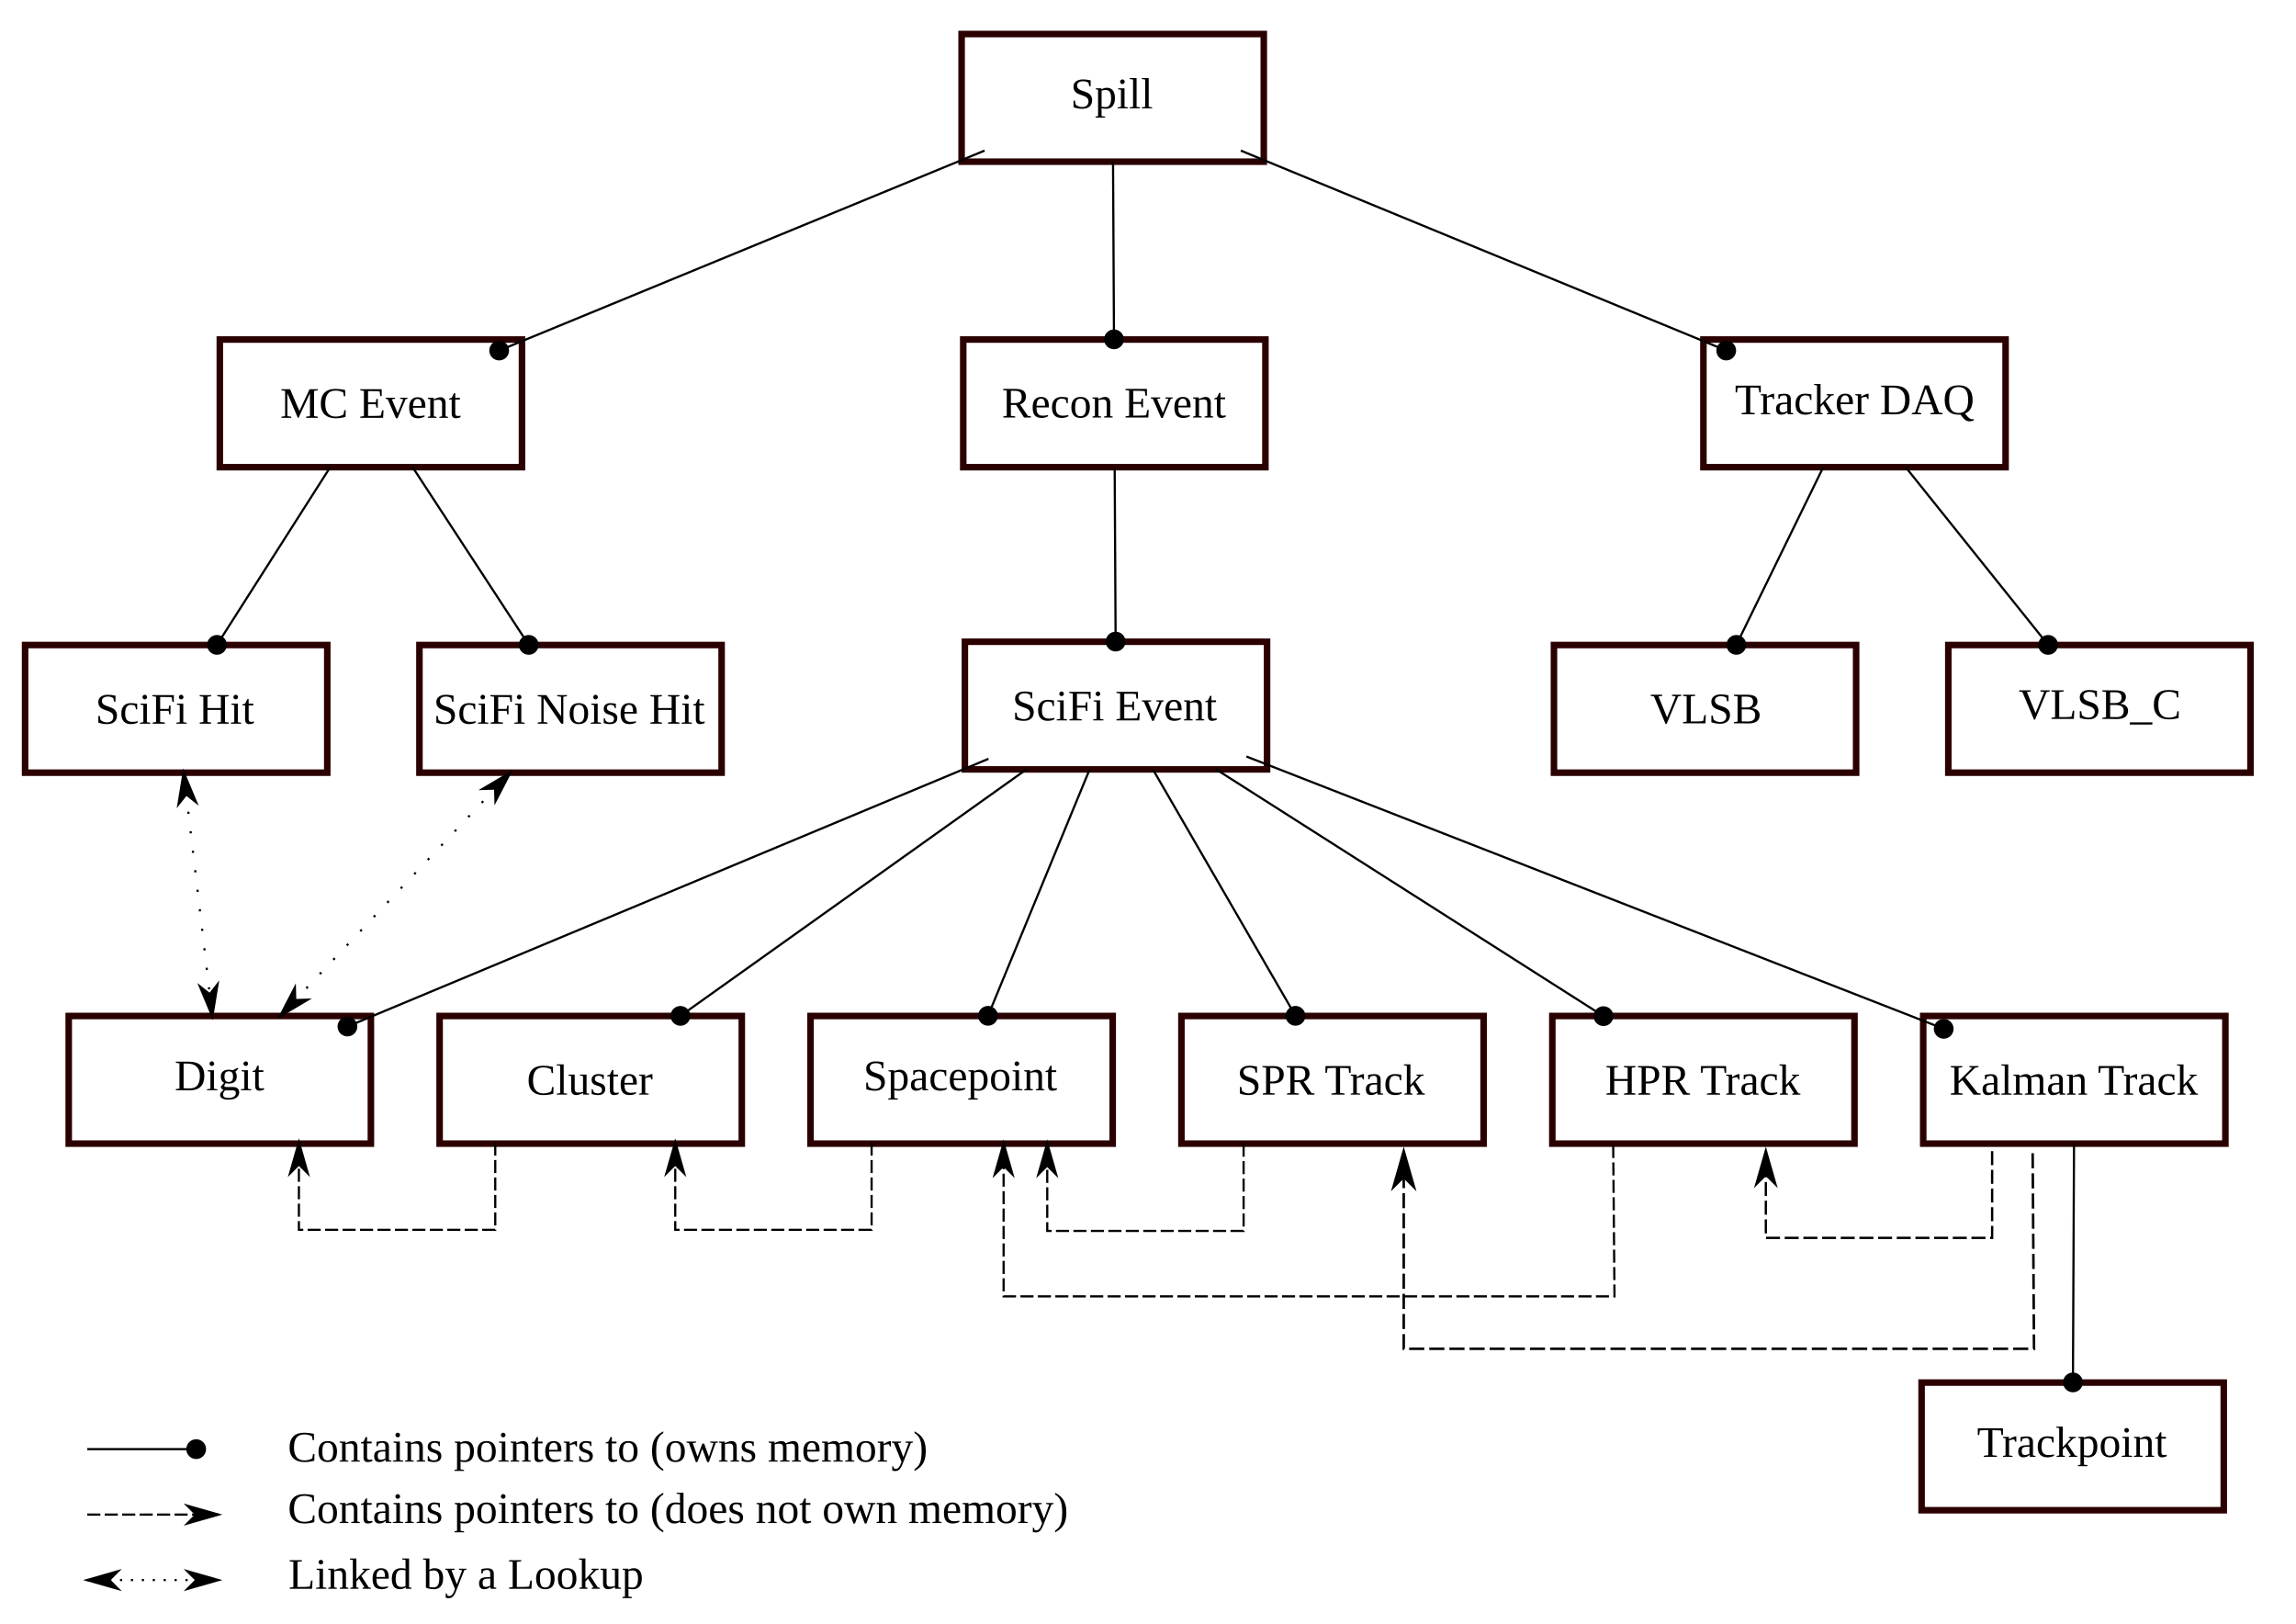
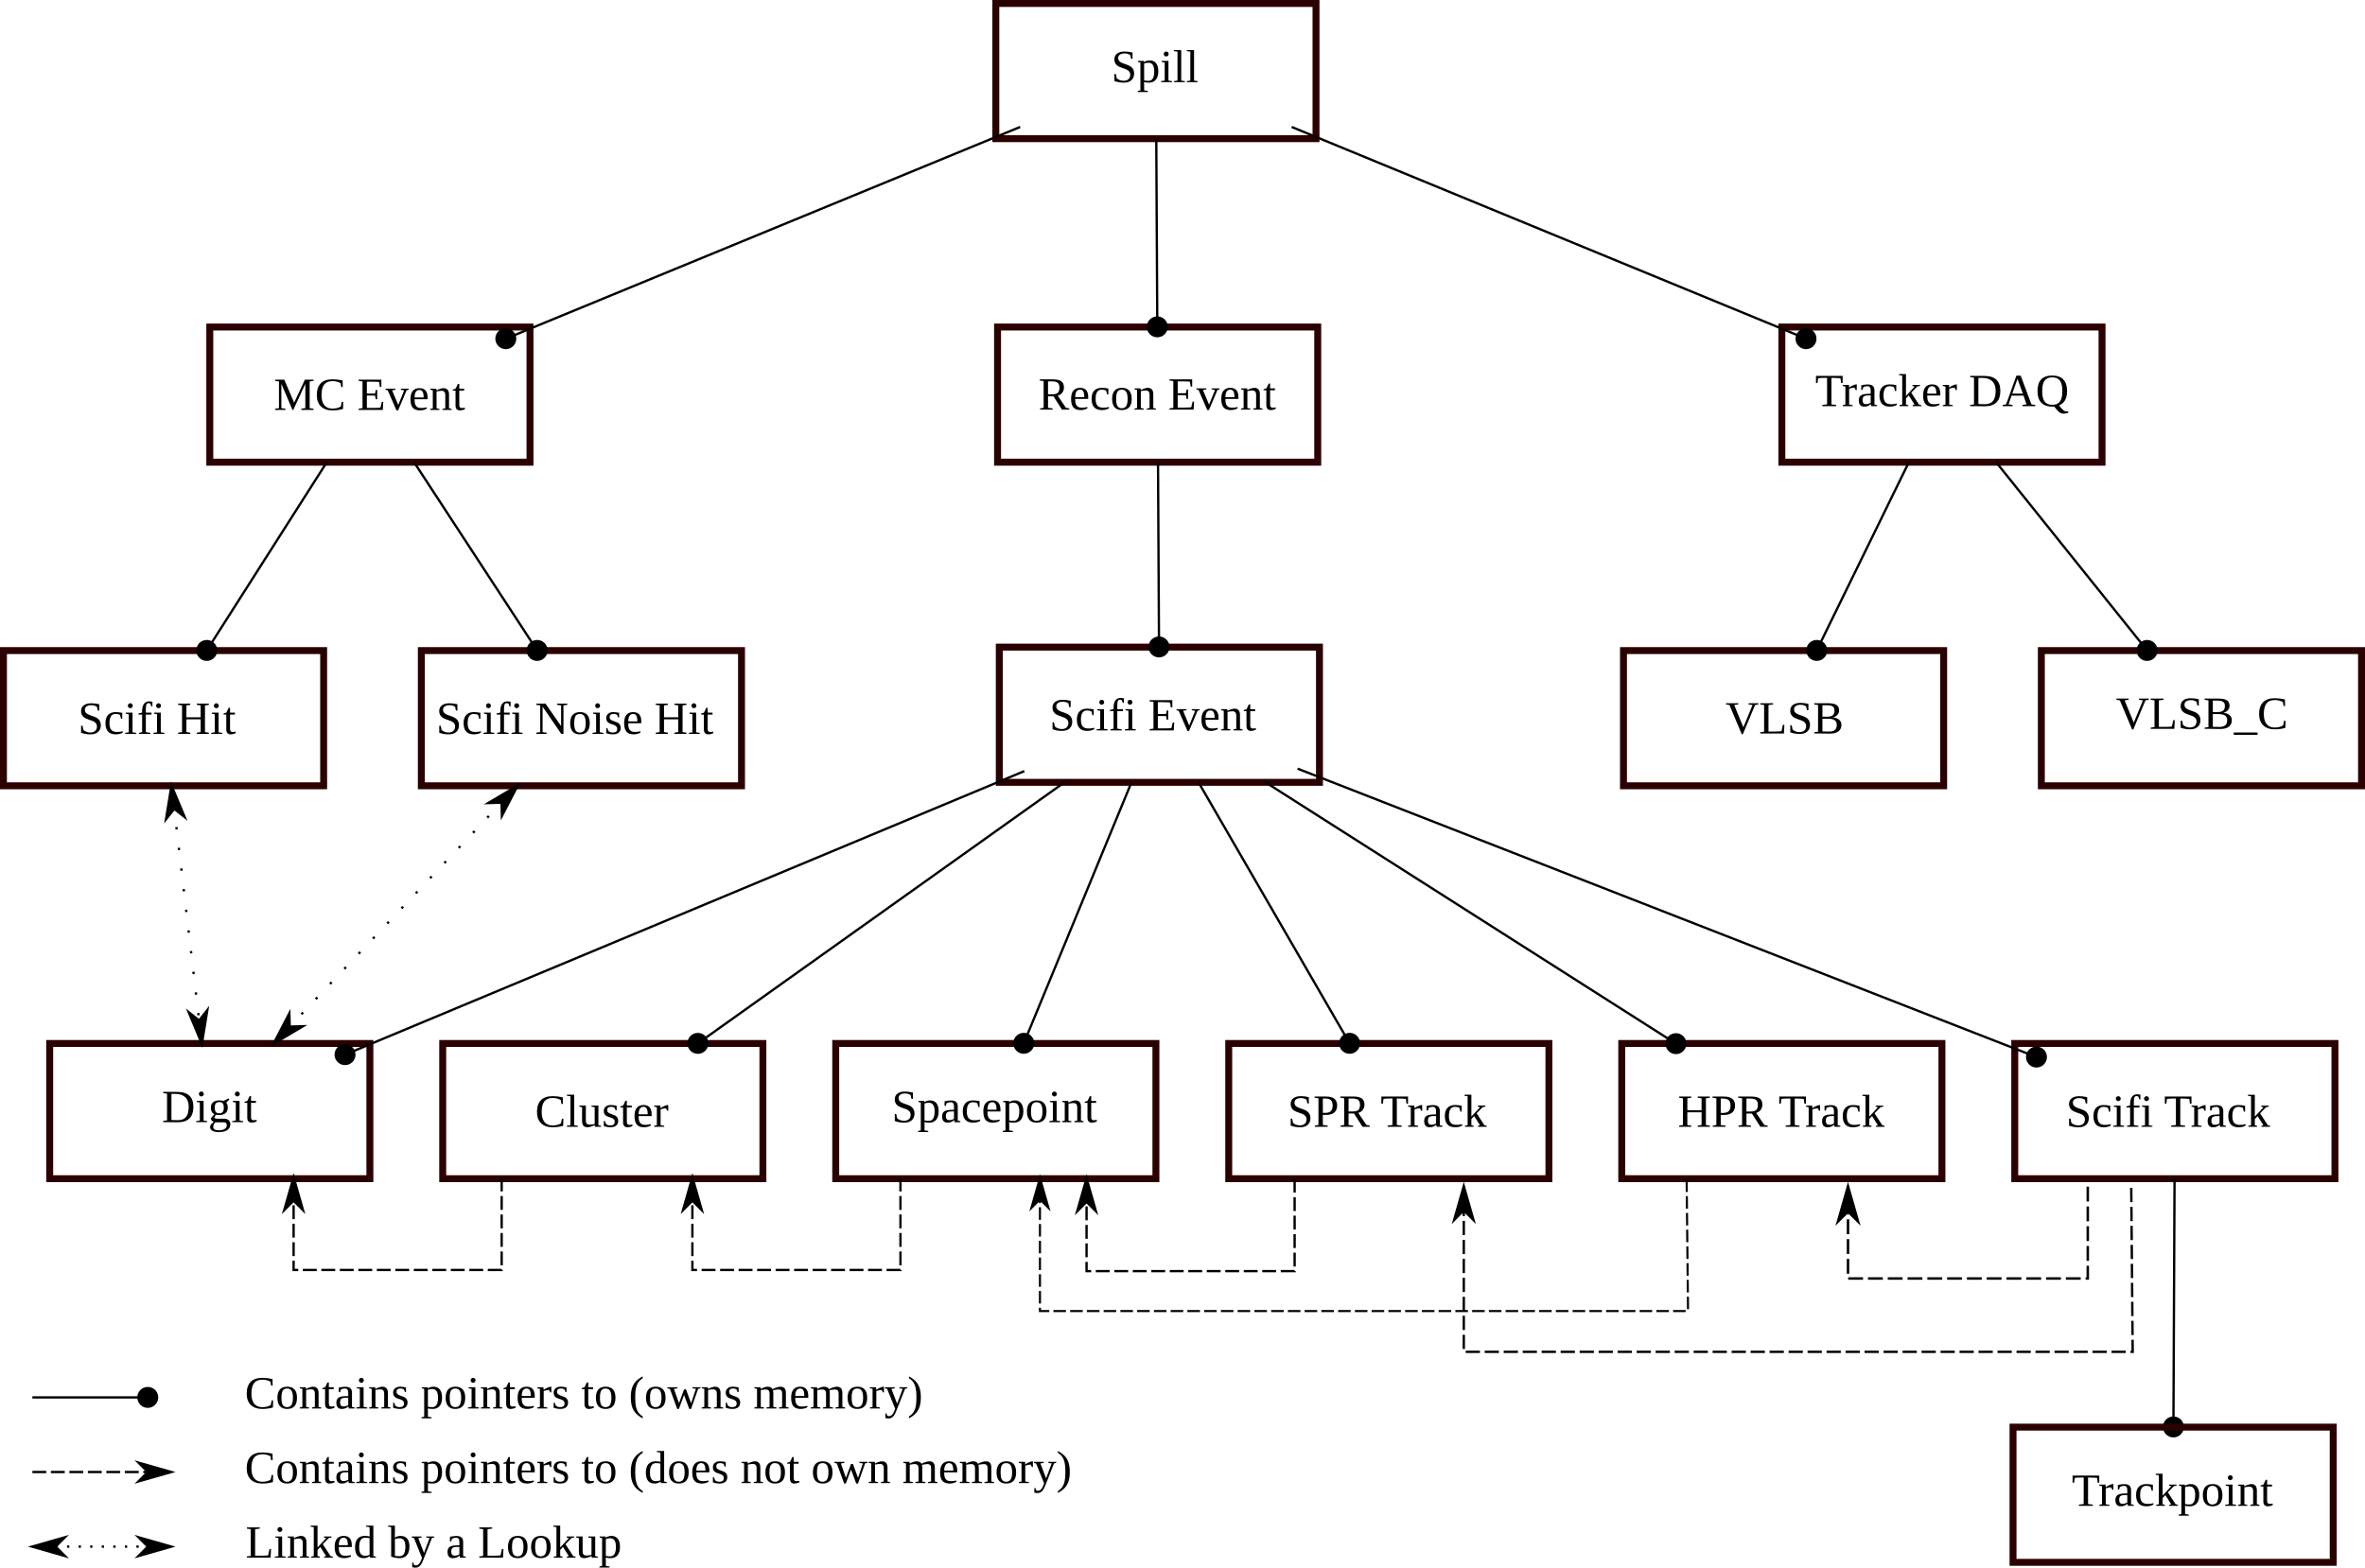
- <svg xmlns="http://www.w3.org/2000/svg" width="1052.362" height="744.094" id="svg3592" version="1.1">
+ <svg xmlns="http://www.w3.org/2000/svg" width="1023" height="678.305" id="svg3592" version="1.1">
  <defs id="defs3">
-     <marker orient="auto" refY="0.0" refX="0.0" id="Arrow1Lstart" style="overflow:visible">
-       <path id="path4523" d="M 0.0,0.0 L 5.0,-5.0 L -12.5,0.0 L 5.0,5.0 L 0.0,0.0 z " style="fill-rule:evenodd;stroke:#000000;stroke-width:1.0pt" transform="scale(0.8) translate(12.5,0)" />
-     </marker>
-     <marker orient="auto" refY="0.0" refX="0.0" id="Arrow1Lend" style="overflow:visible;">
-       <path id="path4526" d="M 0.0,0.0 L 5.0,-5.0 L -12.5,0.0 L 5.0,5.0 L 0.0,0.0 z " style="fill-rule:evenodd;stroke:#000000;stroke-width:1.0pt;" transform="scale(0.8) rotate(180) translate(12.5,0)" />
-     </marker>
-     <marker orient="auto" refY="0.0" refX="0.0" id="DiamondL" style="overflow:visible">
-       <path id="path4602" d="M 0,-7.071 L -7.071,0 L 0,7.071 L 7.071,0 L 0,-7.071 z " style="fill-rule:evenodd;stroke:#000000;stroke-width:1.0pt" transform="scale(0.8)" />
-     </marker>
-     <marker orient="auto" refY="0.0" refX="0.0" id="DotL" style="overflow:visible">
-       <path id="path4584" d="M -2.5,-1.0 C -2.5,1.76 -4.74,4.0 -7.5,4.0 C -10.26,4.0 -12.5,1.76 -12.5,-1.0 C -12.5,-3.76 -10.26,-6.0 -7.5,-6.0 C -4.74,-6.0 -2.5,-3.76 -2.5,-1.0 z " style="fill-rule:evenodd;stroke:#000000;stroke-width:1.0pt" transform="scale(0.8) translate(7.4, 1)" />
+     <marker orient="auto" refY="0" refX="0" id="Arrow1Lstart" style="overflow:visible">
+       <path id="path4523" d="M 0,0 5,-5 -12.5,0 5,5 0,0 Z" style="fill-rule:evenodd;stroke:#000000;stroke-width:1pt" transform="matrix(0.8,0,0,0.8,10,0)" />
+     </marker>
+     <marker orient="auto" refY="0" refX="0" id="Arrow1Lend" style="overflow:visible">
+       <path id="path4526" d="M 0,0 5,-5 -12.5,0 5,5 0,0 Z" style="fill-rule:evenodd;stroke:#000000;stroke-width:1pt" transform="matrix(-0.8,0,0,-0.8,-10,0)" />
+     </marker>
+     <marker orient="auto" refY="0" refX="0" id="DiamondL" style="overflow:visible">
+       <path id="path4602" d="M 0,-7.071 -7.071,0 0,7.071 7.071,0 0,-7.071 Z" style="fill-rule:evenodd;stroke:#000000;stroke-width:1pt" transform="scale(0.8,0.8)" />
+     </marker>
+     <marker orient="auto" refY="0" refX="0" id="DotL" style="overflow:visible">
+       <path id="path4584" d="m -2.5,-1 c 0,2.76 -2.24,5 -5,5 -2.76,0 -5,-2.24 -5,-5 0,-2.76 2.24,-5 5,-5 2.76,0 5,2.24 5,5 z" style="fill-rule:evenodd;stroke:#000000;stroke-width:1pt" transform="matrix(0.8,0,0,0.8,5.92,0.8)" />
    </marker>
    <marker orient="auto" refY="0" refX="0" id="DotL-6" style="overflow:visible">
      <path id="path4584-5" d="m -2.5,-1 c 0,2.76 -2.24,5 -5,5 -2.76,0 -5,-2.24 -5,-5 0,-2.76 2.24,-5 5,-5 2.76,0 5,2.24 5,5 z" style="fill-rule:evenodd;stroke:#000000;stroke-width:1pt" transform="matrix(0.8,0,0,0.8,5.92,0.8)" />
    </marker>
    <marker orient="auto" refY="0" refX="0" id="Arrow1Lend-2" style="overflow:visible">
-       <path id="path4264" d="M 0,0 5,-5 -12.5,0 5,5 0,0 z" style="fill-rule:evenodd;stroke:#000000;stroke-width:1pt" transform="matrix(-0.8,0,0,-0.8,-10,0)" />
+       <path id="path4264" d="M 0,0 5,-5 -12.5,0 5,5 0,0 Z" style="fill-rule:evenodd;stroke:#000000;stroke-width:1pt" transform="matrix(-0.8,0,0,-0.8,-10,0)" />
    </marker>
    <marker orient="auto" refY="0" refX="0" id="Arrow1Lend-2-3" style="overflow:visible">
-       <path id="path4264-4" d="M 0,0 5,-5 -12.5,0 5,5 0,0 z" style="fill-rule:evenodd;stroke:#000000;stroke-width:1pt" transform="matrix(-0.8,0,0,-0.8,-10,0)" />
+       <path id="path4264-4" d="M 0,0 5,-5 -12.5,0 5,5 0,0 Z" style="fill-rule:evenodd;stroke:#000000;stroke-width:1pt" transform="matrix(-0.8,0,0,-0.8,-10,0)" />
    </marker>
    <marker orient="auto" refY="0" refX="0" id="Arrow1Lend-2-4" style="overflow:visible">
-       <path id="path4264-2" d="M 0,0 5,-5 -12.5,0 5,5 0,0 z" style="fill-rule:evenodd;stroke:#000000;stroke-width:1pt" transform="matrix(-0.8,0,0,-0.8,-10,0)" />
+       <path id="path4264-2" d="M 0,0 5,-5 -12.5,0 5,5 0,0 Z" style="fill-rule:evenodd;stroke:#000000;stroke-width:1pt" transform="matrix(-0.8,0,0,-0.8,-10,0)" />
    </marker>
    <marker orient="auto" refY="0" refX="0" id="Arrow1Lstart-5" style="overflow:visible">
-       <path id="path4523-4" d="M 0,0 5,-5 -12.5,0 5,5 0,0 z" style="fill-rule:evenodd;stroke:#000000;stroke-width:1pt" transform="matrix(0.8,0,0,0.8,10,0)" />
+       <path id="path4523-4" d="M 0,0 5,-5 -12.5,0 5,5 0,0 Z" style="fill-rule:evenodd;stroke:#000000;stroke-width:1pt" transform="matrix(0.8,0,0,0.8,10,0)" />
    </marker>
    <marker orient="auto" refY="0" refX="0" id="Arrow1Lend-2-4-6" style="overflow:visible">
-       <path id="path4264-2-4" d="M 0,0 5,-5 -12.5,0 5,5 0,0 z" style="fill-rule:evenodd;stroke:#000000;stroke-width:1pt" transform="matrix(-0.8,0,0,-0.8,-10,0)" />
+       <path id="path4264-2-4" d="M 0,0 5,-5 -12.5,0 5,5 0,0 Z" style="fill-rule:evenodd;stroke:#000000;stroke-width:1pt" transform="matrix(-0.8,0,0,-0.8,-10,0)" />
    </marker>
    <marker orient="auto" refY="0" refX="0" id="DotL-6-6" style="overflow:visible">
      <path id="path4584-5-3" d="m -2.5,-1 c 0,2.76 -2.24,5 -5,5 -2.76,0 -5,-2.24 -5,-5 0,-2.76 2.24,-5 5,-5 2.76,0 5,2.24 5,5 z" style="fill-rule:evenodd;stroke:#000000;stroke-width:1pt" transform="matrix(0.8,0,0,0.8,5.92,0.8)" />
    </marker>
    <marker orient="auto" refY="0" refX="0" id="Arrow1Lstart-8" style="overflow:visible">
-       <path id="path4523-3" d="M 0,0 5,-5 -12.5,0 5,5 0,0 z" style="fill-rule:evenodd;stroke:#000000;stroke-width:1pt" transform="matrix(0.8,0,0,0.8,10,0)" />
+       <path id="path4523-3" d="M 0,0 5,-5 -12.5,0 5,5 0,0 Z" style="fill-rule:evenodd;stroke:#000000;stroke-width:1pt" transform="matrix(0.8,0,0,0.8,10,0)" />
    </marker>
    <marker orient="auto" refY="0" refX="0" id="Arrow1Lend-2-4-8" style="overflow:visible">
-       <path id="path4264-2-42" d="M 0,0 5,-5 -12.5,0 5,5 0,0 z" style="fill-rule:evenodd;stroke:#000000;stroke-width:1pt" transform="matrix(-0.8,0,0,-0.8,-10,0)" />
+       <path id="path4264-2-42" d="M 0,0 5,-5 -12.5,0 5,5 0,0 Z" style="fill-rule:evenodd;stroke:#000000;stroke-width:1pt" transform="matrix(-0.8,0,0,-0.8,-10,0)" />
    </marker>
    <marker orient="auto" refY="0" refX="0" id="Arrow1Lend-8" style="overflow:visible">
      <path id="path4526-9" d="M 0,0 5,-5 -12.5,0 5,5 0,0 Z" style="fill-rule:evenodd;stroke:#000000;stroke-width:1pt" transform="matrix(-0.8,0,0,-0.8,-10,0)" />
    </marker>
    <marker orient="auto" refY="0" refX="0" id="Arrow1Lend-2-39" style="overflow:visible">
      <path id="path4264-7" d="M 0,0 5,-5 -12.5,0 5,5 0,0 Z" style="fill-rule:evenodd;stroke:#000000;stroke-width:1pt" transform="matrix(-0.8,0,0,-0.8,-10,0)" />
    </marker>
  </defs>
-   <g id="layer1" transform="translate(0,-308.2677)">
+   <g id="layer1" transform="translate(-10,-322.3622)">
    <g id="g3681" transform="translate(-50.75,-10)">
      <g style="stroke:#2b0000" transform="translate(401.5,-98.49996)" id="g4280">
        <g style="stroke:#2b0000" id="g3941-7" transform="translate(38.42773,-33.37895)">
-           <rect rx="26" ry="0" y="465.741" x="51.572" height="58.5" width="138.5" id="rect3012-3-7-7" style="fill:none;stroke:#2b0000;stroke-width:3;stroke-miterlimit:4;stroke-opacity:1;stroke-dasharray:none;stroke-dashoffset:0" />
+           <rect rx="26" ry="0" y="465.741" x="51.572" height="58.5" width="138.5" id="rect3012-3-7-7" style="fill:none;stroke:#2b0000;stroke-width:3;stroke-miterlimit:4;stroke-dasharray:none;stroke-dashoffset:0;stroke-opacity:1" />
        </g>
      </g>
    </g>
    <g transform="translate(-390.75,130)" id="g3681-2">
      <g style="stroke:#2b0000" transform="translate(401.5,-98.49996)" id="g4280-5">
        <g style="stroke:#2b0000" id="g3941-7-7" transform="translate(38.42773,-33.37895)">
-           <rect rx="26" ry="0" y="465.741" x="51.572" height="58.5" width="138.5" id="rect3012-3-7-7-6" style="fill:none;stroke:#2b0000;stroke-width:3;stroke-miterlimit:4;stroke-opacity:1;stroke-dasharray:none;stroke-dashoffset:0" />
+           <rect rx="26" ry="0" y="465.741" x="51.572" height="58.5" width="138.5" id="rect3012-3-7-7-6" style="fill:none;stroke:#2b0000;stroke-width:3;stroke-miterlimit:4;stroke-dasharray:none;stroke-dashoffset:0;stroke-opacity:1" />
        </g>
      </g>
    </g>
    <path style="fill:none;stroke:#000000;stroke-width:1px;stroke-linecap:butt;stroke-linejoin:miter;stroke-opacity:1" d="m 340,457.362 0,0" id="path3731" />
    <g transform="translate(-50,130)" id="g3681-2-5">
      <g style="stroke:#2b0000" transform="translate(401.5,-98.49996)" id="g4280-5-9">
        <g style="stroke:#2b0000" id="g3941-7-7-4" transform="translate(38.42773,-33.37895)">
-           <rect rx="26" ry="0" y="465.741" x="51.572" height="58.5" width="138.5" id="rect3012-3-7-7-6-5" style="fill:none;stroke:#2b0000;stroke-width:3;stroke-miterlimit:4;stroke-opacity:1;stroke-dasharray:none;stroke-dashoffset:0" />
+           <rect rx="26" ry="0" y="465.741" x="51.572" height="58.5" width="138.5" id="rect3012-3-7-7-6-5" style="fill:none;stroke:#2b0000;stroke-width:3;stroke-miterlimit:4;stroke-dasharray:none;stroke-dashoffset:0;stroke-opacity:1" />
        </g>
      </g>
    </g>
    <g transform="translate(289.25,130)" id="g3681-2-5-7">
      <g style="stroke:#2b0000" transform="translate(401.5,-98.49996)" id="g4280-5-9-8">
        <g style="stroke:#2b0000" id="g3941-7-7-4-0" transform="translate(38.42773,-33.37895)">
-           <rect rx="26" ry="0" y="465.741" x="51.572" height="58.5" width="138.5" id="rect3012-3-7-7-6-5-4" style="fill:none;stroke:#2b0000;stroke-width:3;stroke-miterlimit:4;stroke-opacity:1;stroke-dasharray:none;stroke-dashoffset:0" />
+           <rect rx="26" ry="0" y="465.741" x="51.572" height="58.5" width="138.5" id="rect3012-3-7-7-6-5-4" style="fill:none;stroke:#2b0000;stroke-width:3;stroke-miterlimit:4;stroke-dasharray:none;stroke-dashoffset:0;stroke-opacity:1" />
        </g>
      </g>
    </g>
    <g transform="translate(-480,270)" id="g3681-2-9">
      <g style="stroke:#2b0000" transform="translate(401.5,-98.49996)" id="g4280-5-6">
        <g style="stroke:#2b0000" id="g3941-7-7-1" transform="translate(38.42773,-33.37895)">
-           <rect rx="26" ry="0" y="465.741" x="51.572" height="58.5" width="138.5" id="rect3012-3-7-7-6-4" style="fill:none;stroke:#2b0000;stroke-width:3;stroke-miterlimit:4;stroke-opacity:1;stroke-dasharray:none;stroke-dashoffset:0" />
+           <rect rx="26" ry="0" y="465.741" x="51.572" height="58.5" width="138.5" id="rect3012-3-7-7-6-4" style="fill:none;stroke:#2b0000;stroke-width:3;stroke-miterlimit:4;stroke-dasharray:none;stroke-dashoffset:0;stroke-opacity:1" />
        </g>
      </g>
    </g>
    <g transform="translate(-299.25,270)" id="g3681-2-9-3">
      <g style="stroke:#2b0000" transform="translate(401.5,-98.49996)" id="g4280-5-6-5">
        <g style="stroke:#2b0000" id="g3941-7-7-1-1" transform="translate(38.42773,-33.37895)">
-           <rect rx="26" ry="0" y="465.741" x="51.572" height="58.5" width="138.5" id="rect3012-3-7-7-6-4-7" style="fill:none;stroke:#2b0000;stroke-width:3;stroke-miterlimit:4;stroke-opacity:1;stroke-dasharray:none;stroke-dashoffset:0" />
+           <rect rx="26" ry="0" y="465.741" x="51.572" height="58.5" width="138.5" id="rect3012-3-7-7-6-4-7" style="fill:none;stroke:#2b0000;stroke-width:3;stroke-miterlimit:4;stroke-dasharray:none;stroke-dashoffset:0;stroke-opacity:1" />
        </g>
      </g>
    </g>
    <g transform="translate(220.75,270)" id="g3681-2-9-0">
      <g style="stroke:#2b0000" transform="translate(401.5,-98.49996)" id="g4280-5-6-8">
        <g style="stroke:#2b0000" id="g3941-7-7-1-6" transform="translate(38.42773,-33.37895)">
-           <rect rx="26" ry="0" y="465.741" x="51.572" height="58.5" width="138.5" id="rect3012-3-7-7-6-4-0" style="fill:none;stroke:#2b0000;stroke-width:3;stroke-miterlimit:4;stroke-opacity:1;stroke-dasharray:none;stroke-dashoffset:0" />
+           <rect rx="26" ry="0" y="465.741" x="51.572" height="58.5" width="138.5" id="rect3012-3-7-7-6-4-0" style="fill:none;stroke:#2b0000;stroke-width:3;stroke-miterlimit:4;stroke-dasharray:none;stroke-dashoffset:0;stroke-opacity:1" />
        </g>
      </g>
    </g>
    <g transform="translate(401.5,270)" id="g3681-2-9-3-0">
      <g style="stroke:#2b0000" transform="translate(401.5,-98.49996)" id="g4280-5-6-5-3">
        <g style="stroke:#2b0000" id="g3941-7-7-1-1-4" transform="translate(38.42773,-33.37895)">
-           <rect rx="26" ry="0" y="465.741" x="51.572" height="58.5" width="138.5" id="rect3012-3-7-7-6-4-7-7" style="fill:none;stroke:#2b0000;stroke-width:3;stroke-miterlimit:4;stroke-opacity:1;stroke-dasharray:none;stroke-dashoffset:0" />
+           <rect rx="26" ry="0" y="465.741" x="51.572" height="58.5" width="138.5" id="rect3012-3-7-7-6-4-7-7" style="fill:none;stroke:#2b0000;stroke-width:3;stroke-miterlimit:4;stroke-dasharray:none;stroke-dashoffset:0;stroke-opacity:1" />
        </g>
      </g>
    </g>
    <g transform="translate(-49.25,268.5)" id="g3681-2-5-4">
      <g style="stroke:#2b0000" transform="translate(401.5,-98.49996)" id="g4280-5-9-82">
        <g style="stroke:#2b0000" id="g3941-7-7-4-3" transform="translate(38.42773,-33.37895)">
-           <rect rx="26" ry="0" y="465.741" x="51.572" height="58.5" width="138.5" id="rect3012-3-7-7-6-5-5" style="fill:none;stroke:#2b0000;stroke-width:3;stroke-miterlimit:4;stroke-opacity:1;stroke-dasharray:none;stroke-dashoffset:0" />
+           <rect rx="26" ry="0" y="465.741" x="51.572" height="58.5" width="138.5" id="rect3012-3-7-7-6-5-5" style="fill:none;stroke:#2b0000;stroke-width:3;stroke-miterlimit:4;stroke-dasharray:none;stroke-dashoffset:0;stroke-opacity:1" />
        </g>
      </g>
    </g>
    <g transform="translate(-460,440)" id="g3681-2-9-4">
      <g style="stroke:#2b0000" transform="translate(401.5,-98.49996)" id="g4280-5-6-52">
        <g style="stroke:#2b0000" id="g3941-7-7-1-4" transform="translate(38.42773,-33.37895)">
-           <rect rx="26" ry="0" y="465.741" x="51.572" height="58.5" width="138.5" id="rect3012-3-7-7-6-4-6" style="fill:none;stroke:#2b0000;stroke-width:3;stroke-miterlimit:4;stroke-opacity:1;stroke-dasharray:none;stroke-dashoffset:0" />
+           <rect rx="26" ry="0" y="465.741" x="51.572" height="58.5" width="138.5" id="rect3012-3-7-7-6-4-6" style="fill:none;stroke:#2b0000;stroke-width:3;stroke-miterlimit:4;stroke-dasharray:none;stroke-dashoffset:0;stroke-opacity:1" />
        </g>
      </g>
    </g>
    <g transform="translate(-290,440)" id="g3681-2-9-3-6">
      <g style="stroke:#2b0000" transform="translate(401.5,-98.49996)" id="g4280-5-6-5-9">
        <g style="stroke:#2b0000" id="g3941-7-7-1-1-0" transform="translate(38.42773,-33.37895)">
-           <rect rx="26" ry="0" y="465.741" x="51.572" height="58.5" width="138.5" id="rect3012-3-7-7-6-4-7-0" style="fill:none;stroke:#2b0000;stroke-width:3;stroke-miterlimit:4;stroke-opacity:1;stroke-dasharray:none;stroke-dashoffset:0" />
+           <rect rx="26" ry="0" y="465.741" x="51.572" height="58.5" width="138.5" id="rect3012-3-7-7-6-4-7-0" style="fill:none;stroke:#2b0000;stroke-width:3;stroke-miterlimit:4;stroke-dasharray:none;stroke-dashoffset:0;stroke-opacity:1" />
        </g>
      </g>
    </g>
    <g transform="translate(-120,440)" id="g3681-2-9-4-8">
      <g style="stroke:#2b0000" transform="translate(401.5,-98.49996)" id="g4280-5-6-52-1">
        <g style="stroke:#2b0000" id="g3941-7-7-1-4-6" transform="translate(38.42773,-33.37895)">
-           <rect rx="26" ry="0" y="465.741" x="51.572" height="58.5" width="138.5" id="rect3012-3-7-7-6-4-6-1" style="fill:none;stroke:#2b0000;stroke-width:3;stroke-miterlimit:4;stroke-opacity:1;stroke-dasharray:none;stroke-dashoffset:0" />
+           <rect rx="26" ry="0" y="465.741" x="51.572" height="58.5" width="138.5" id="rect3012-3-7-7-6-4-6-1" style="fill:none;stroke:#2b0000;stroke-width:3;stroke-miterlimit:4;stroke-dasharray:none;stroke-dashoffset:0;stroke-opacity:1" />
        </g>
      </g>
    </g>
    <g transform="translate(50,440)" id="g3681-2-9-3-6-7">
      <g style="stroke:#2b0000" transform="translate(401.5,-98.49996)" id="g4280-5-6-5-9-1">
        <g style="stroke:#2b0000" id="g3941-7-7-1-1-0-7" transform="translate(38.42773,-33.37895)">
-           <rect rx="26" ry="0" y="465.741" x="51.572" height="58.5" width="138.5" id="rect3012-3-7-7-6-4-7-0-9" style="fill:none;stroke:#2b0000;stroke-width:3;stroke-miterlimit:4;stroke-opacity:1;stroke-dasharray:none;stroke-dashoffset:0" />
+           <rect rx="26" ry="0" y="465.741" x="51.572" height="58.5" width="138.5" id="rect3012-3-7-7-6-4-7-0-9" style="fill:none;stroke:#2b0000;stroke-width:3;stroke-miterlimit:4;stroke-dasharray:none;stroke-dashoffset:0;stroke-opacity:1" />
        </g>
      </g>
    </g>
    <g transform="translate(220,440)" id="g3681-2-9-4-8-1">
      <g style="stroke:#2b0000" transform="translate(401.5,-98.49996)" id="g4280-5-6-52-1-9">
        <g style="stroke:#2b0000" id="g3941-7-7-1-4-6-7" transform="translate(38.42773,-33.37895)">
-           <rect rx="26" ry="0" y="465.741" x="51.572" height="58.5" width="138.5" id="rect3012-3-7-7-6-4-6-1-7" style="fill:none;stroke:#2b0000;stroke-width:3;stroke-miterlimit:4;stroke-opacity:1;stroke-dasharray:none;stroke-dashoffset:0" />
+           <rect rx="26" ry="0" y="465.741" x="51.572" height="58.5" width="138.5" id="rect3012-3-7-7-6-4-6-1-7" style="fill:none;stroke:#2b0000;stroke-width:3;stroke-miterlimit:4;stroke-dasharray:none;stroke-dashoffset:0;stroke-opacity:1" />
        </g>
      </g>
    </g>
    <g transform="translate(390,440)" id="g3681-2-9-3-6-7-2">
      <g style="stroke:#2b0000" transform="translate(401.5,-98.49996)" id="g4280-5-6-5-9-1-0">
        <g style="stroke:#2b0000" id="g3941-7-7-1-1-0-7-0" transform="translate(38.42773,-33.37895)">
-           <rect rx="26" ry="0" y="465.741" x="51.572" height="58.5" width="138.5" id="rect3012-3-7-7-6-4-7-0-9-6" style="fill:none;stroke:#2b0000;stroke-width:3;stroke-miterlimit:4;stroke-opacity:1;stroke-dasharray:none;stroke-dashoffset:0" />
-         </g>
-       </g>
-     </g>
-     <g transform="translate(389.25,608)" id="g3681-2-5-4-7">
-       <g style="stroke:#2b0000" transform="translate(401.5,-98.49996)" id="g4280-5-9-82-7">
-         <g style="stroke:#2b0000" id="g3941-7-7-4-3-4" transform="translate(38.42773,-33.37895)">
-           <rect rx="26" ry="0" y="465.741" x="51.572" height="58.5" width="138.5" id="rect3012-3-7-7-6-5-5-2" style="fill:none;stroke:#2b0000;stroke-width:3;stroke-miterlimit:4;stroke-dasharray:none;stroke-dashoffset:0;stroke-opacity:1" />
+           <rect rx="26" ry="0" y="465.741" x="51.572" height="58.5" width="138.5" id="rect3012-3-7-7-6-4-7-0-9-6" style="fill:none;stroke:#2b0000;stroke-width:3;stroke-miterlimit:4;stroke-dasharray:none;stroke-dashoffset:0;stroke-opacity:1" />
        </g>
      </g>
    </g>
    <path style="fill:none;stroke:#000000;stroke-width:1px;stroke-linecap:butt;stroke-linejoin:miter;stroke-opacity:1;marker-end:url(#DotL)" d="m 835.688,214.094 -39.877,81.5" id="path6059" transform="translate(0,308.2677)" />
    <path style="fill:none;stroke:#000000;stroke-width:1px;stroke-linecap:butt;stroke-linejoin:miter;stroke-opacity:1;marker-end:url(#DotL)" d="m 873.452,214.094 65.346,81.5" id="path6061" transform="translate(0,308.2677)" />
    <path style="fill:none;stroke:#000000;stroke-width:1px;stroke-linecap:butt;stroke-linejoin:miter;stroke-opacity:1;marker-end:url(#DotL)" d="m 510.908,214.094 0.433,80" id="path6063" transform="translate(0,308.2677)" />
    <path style="fill:none;stroke:#000000;stroke-width:1px;stroke-linecap:butt;stroke-linejoin:miter;stroke-opacity:1;marker-end:url(#DotL)" d="m 189.117,214.094 53.266,81.5" id="path6065" transform="translate(0,308.2677)" />
    <path style="fill:none;stroke:#000000;stroke-width:1px;stroke-linecap:butt;stroke-linejoin:miter;stroke-opacity:1;marker-end:url(#DotL)" d="m 151.353,214.094 -51.956,81.5" id="path6067" transform="translate(0,308.2677)" />
    <path style="fill:none;stroke:#000000;stroke-width:1px;stroke-linecap:butt;stroke-linejoin:miter;stroke-opacity:1;marker-end:url(#DotL)" d="M 453.078,347.737 159.172,470.452" id="path6069" transform="translate(0,308.2677)" />
    <path style="fill:none;stroke:#000000;stroke-width:1px;stroke-linecap:butt;stroke-linejoin:miter;stroke-opacity:1;marker-end:url(#DotL)" d="m 470.439,352.594 -158.628,113" id="path6071" transform="translate(0,308.2677)" />
    <path style="fill:none;stroke:#000000;stroke-width:1px;stroke-linecap:butt;stroke-linejoin:miter;stroke-opacity:1;marker-end:url(#DotL)" d="m 499.433,352.594 -46.617,113" id="path6073" transform="translate(0,308.2677)" />
-     <path style="fill:none;stroke:#000000;stroke-width:1px;stroke-linecap:butt;stroke-linejoin:miter;stroke-opacity:1;marker-end:url(#DotL)" d="m 950.618,524.094 -0.495,109.5" id="path6081" transform="translate(0,308.2677)" />
-     <text xml:space="preserve" style="font-size:40px;font-style:normal;font-variant:normal;font-weight:normal;font-stretch:normal;line-height:125%;letter-spacing:0px;word-spacing:0px;fill:#000000;fill-opacity:1;stroke:none;font-family:Times New Roman;-inkscape-font-specification:Times New Roman" x="490.688" y="357.917" id="text6455">
+     <path style="fill:none;stroke:#000000;stroke-width:1px;stroke-linecap:butt;stroke-linejoin:miter;stroke-opacity:1;marker-end:url(#DotL)" d="m 950.618,524.094 -0.486,107.5" id="path6081" transform="translate(0,308.2677)" />
+     <text xml:space="preserve" style="font-style:normal;font-variant:normal;font-weight:normal;font-stretch:normal;font-size:40px;line-height:125%;font-family:'Times New Roman';-inkscape-font-specification:'Times New Roman';letter-spacing:0px;word-spacing:0px;fill:#000000;fill-opacity:1;stroke:none" x="490.688" y="357.917" id="text6455">
      <tspan id="tspan6457" x="490.688" y="357.917" style="font-size:20px">Spill</tspan>
    </text>
    <path style="fill:none;stroke:#000000;stroke-width:1px;stroke-linecap:butt;stroke-linejoin:miter;stroke-opacity:1;marker-end:url(#DotL-6)" d="M 557.239,352.478 735.011,465.711" id="path6580" transform="translate(0,308.2677)" />
-     <text xml:space="preserve" style="font-size:20px;font-style:normal;font-variant:normal;font-weight:normal;font-stretch:normal;line-height:125%;letter-spacing:0px;word-spacing:0px;fill:#000000;fill-opacity:1;stroke:none;font-family:Times New Roman;-inkscape-font-specification:Times New Roman" x="80.013" y="807.897" id="text6778">
+     <text xml:space="preserve" style="font-style:normal;font-variant:normal;font-weight:normal;font-stretch:normal;font-size:20px;line-height:125%;font-family:'Times New Roman';-inkscape-font-specification:'Times New Roman';letter-spacing:0px;word-spacing:0px;fill:#000000;fill-opacity:1;stroke:none" x="80.013" y="807.897" id="text6778">
      <tspan id="tspan6780" x="80.013" y="807.897">Digit</tspan>
    </text>
-     <text xml:space="preserve" style="font-size:20px;font-style:normal;font-variant:normal;font-weight:normal;font-stretch:normal;line-height:125%;letter-spacing:0px;word-spacing:0px;fill:#000000;fill-opacity:1;stroke:none;font-family:Times New Roman;-inkscape-font-specification:Times New Roman" x="241.448" y="809.904" id="text6782">
+     <text xml:space="preserve" style="font-style:normal;font-variant:normal;font-weight:normal;font-stretch:normal;font-size:20px;line-height:125%;font-family:'Times New Roman';-inkscape-font-specification:'Times New Roman';letter-spacing:0px;word-spacing:0px;fill:#000000;fill-opacity:1;stroke:none" x="241.448" y="809.904" id="text6782">
      <tspan id="tspan6784" x="241.448" y="809.904">Cluster</tspan>
    </text>
-     <text xml:space="preserve" style="font-size:20px;font-style:normal;font-variant:normal;font-weight:normal;font-stretch:normal;line-height:125%;letter-spacing:0px;word-spacing:0px;fill:#000000;fill-opacity:1;stroke:none;font-family:Times New Roman;-inkscape-font-specification:Times New Roman" x="395.691" y="807.917" id="text6786">
+     <text xml:space="preserve" style="font-style:normal;font-variant:normal;font-weight:normal;font-stretch:normal;font-size:20px;line-height:125%;font-family:'Times New Roman';-inkscape-font-specification:'Times New Roman';letter-spacing:0px;word-spacing:0px;fill:#000000;fill-opacity:1;stroke:none" x="395.691" y="807.917" id="text6786">
      <tspan id="tspan6788" x="395.691" y="807.917">Spacepoint</tspan>
    </text>
-     <text xml:space="preserve" style="font-size:20px;font-style:normal;font-variant:normal;font-weight:normal;font-stretch:normal;line-height:125%;letter-spacing:0px;word-spacing:0px;fill:#000000;fill-opacity:1;stroke:none;font-family:Times New Roman;-inkscape-font-specification:Times New Roman" x="566.941" y="809.904" id="text6790">
+     <text xml:space="preserve" style="font-style:normal;font-variant:normal;font-weight:normal;font-stretch:normal;font-size:20px;line-height:125%;font-family:'Times New Roman';-inkscape-font-specification:'Times New Roman';letter-spacing:0px;word-spacing:0px;fill:#000000;fill-opacity:1;stroke:none" x="566.941" y="809.904" id="text6790">
      <tspan id="tspan6792" x="566.941" y="809.904">SPR Track</tspan>
    </text>
-     <text xml:space="preserve" style="font-size:20px;font-style:normal;font-variant:normal;font-weight:normal;font-stretch:normal;line-height:125%;letter-spacing:0px;word-spacing:0px;fill:#000000;fill-opacity:1;stroke:none;font-family:Times New Roman;-inkscape-font-specification:Times New Roman" x="735.735" y="809.919" id="text6794">
+     <text xml:space="preserve" style="font-style:normal;font-variant:normal;font-weight:normal;font-stretch:normal;font-size:20px;line-height:125%;font-family:'Times New Roman';-inkscape-font-specification:'Times New Roman';letter-spacing:0px;word-spacing:0px;fill:#000000;fill-opacity:1;stroke:none" x="735.735" y="809.919" id="text6794">
      <tspan id="tspan6796" x="735.735" y="809.919">HPR Track</tspan>
    </text>
-     <text xml:space="preserve" style="font-size:20px;font-style:normal;font-variant:normal;font-weight:normal;font-stretch:normal;line-height:125%;letter-spacing:0px;word-spacing:0px;fill:#000000;fill-opacity:1;stroke:none;font-family:Times New Roman;-inkscape-font-specification:Times New Roman" x="893.572" y="809.919" id="text6798">
-       <tspan id="tspan6800" x="893.572" y="809.919">Kalman Track</tspan>
-     </text>
-     <text xml:space="preserve" style="font-style:normal;font-variant:normal;font-weight:normal;font-stretch:normal;font-size:20px;line-height:125%;font-family:'Times New Roman';-inkscape-font-specification:'Times New Roman';letter-spacing:0px;word-spacing:0px;fill:#000000;fill-opacity:1;stroke:none" x="906.162" y="975.917" id="text6802">
-       <tspan id="tspan6804" x="906.162" y="975.917">Trackpoint</tspan>
-     </text>
-     <text xml:space="preserve" style="font-size:20px;font-style:normal;font-variant:normal;font-weight:normal;font-stretch:normal;line-height:125%;letter-spacing:0px;word-spacing:0px;fill:#000000;fill-opacity:1;stroke:none;font-family:Times New Roman;-inkscape-font-specification:Times New Roman" x="795.161" y="498.098" id="text6806">
+     <text xml:space="preserve" style="font-style:normal;font-variant:normal;font-weight:normal;font-stretch:normal;font-size:20px;line-height:125%;font-family:'Times New Roman';-inkscape-font-specification:'Times New Roman';letter-spacing:0px;word-spacing:0px;fill:#000000;fill-opacity:1;stroke:none" x="903.641" y="809.919" id="text6798">
+       <tspan id="tspan6800" x="903.641" y="809.919">Scifi Track</tspan>
+     </text>
+     <g id="g3503" transform="translate(0,-2)">
+       <g id="g3681-2-5-4-7" transform="translate(389.25,608)">
+         <g id="g4280-5-9-82-7" transform="translate(401.5,-98.49996)" style="stroke:#2b0000">
+           <g transform="translate(38.42773,-33.37895)" id="g3941-7-7-4-3-4" style="stroke:#2b0000">
+             <rect style="fill:none;stroke:#2b0000;stroke-width:3;stroke-miterlimit:4;stroke-dasharray:none;stroke-dashoffset:0;stroke-opacity:1" id="rect3012-3-7-7-6-5-5-2" width="138.5" height="58.5" x="51.572" y="465.741" ry="0" rx="26" />
+           </g>
+         </g>
+       </g>
+       <text id="text6802" y="975.917" x="906.162" style="font-style:normal;font-variant:normal;font-weight:normal;font-stretch:normal;font-size:20px;line-height:125%;font-family:'Times New Roman';-inkscape-font-specification:'Times New Roman';letter-spacing:0px;word-spacing:0px;fill:#000000;fill-opacity:1;stroke:none" xml:space="preserve">
+         <tspan y="975.917" x="906.162" id="tspan6804">Trackpoint</tspan>
+       </text>
+     </g>
+     <text xml:space="preserve" style="font-style:normal;font-variant:normal;font-weight:normal;font-stretch:normal;font-size:20px;line-height:125%;font-family:'Times New Roman';-inkscape-font-specification:'Times New Roman';letter-spacing:0px;word-spacing:0px;fill:#000000;fill-opacity:1;stroke:none" x="795.161" y="498.098" id="text6806">
      <tspan id="tspan6808" x="795.161" y="498.098">Tracker DAQ</tspan>
    </text>
-     <text xml:space="preserve" style="font-size:20px;font-style:normal;font-variant:normal;font-weight:normal;font-stretch:normal;line-height:125%;letter-spacing:0px;word-spacing:0px;fill:#000000;fill-opacity:1;stroke:none;font-family:Times New Roman;-inkscape-font-specification:Times New Roman" x="756.383" y="639.733" id="text6810">
+     <text xml:space="preserve" style="font-style:normal;font-variant:normal;font-weight:normal;font-stretch:normal;font-size:20px;line-height:125%;font-family:'Times New Roman';-inkscape-font-specification:'Times New Roman';letter-spacing:0px;word-spacing:0px;fill:#000000;fill-opacity:1;stroke:none" x="756.383" y="639.733" id="text6810">
      <tspan id="tspan6812" x="756.383" y="639.733">VLSB</tspan>
    </text>
-     <text xml:space="preserve" style="font-size:20px;font-style:normal;font-variant:normal;font-weight:normal;font-stretch:normal;line-height:125%;letter-spacing:0px;word-spacing:0px;fill:#000000;fill-opacity:1;stroke:none;font-family:Times New Roman;-inkscape-font-specification:Times New Roman" x="925.253" y="637.726" id="text6814">
+     <text xml:space="preserve" style="font-style:normal;font-variant:normal;font-weight:normal;font-stretch:normal;font-size:20px;line-height:125%;font-family:'Times New Roman';-inkscape-font-specification:'Times New Roman';letter-spacing:0px;word-spacing:0px;fill:#000000;fill-opacity:1;stroke:none" x="925.253" y="637.726" id="text6814">
      <tspan id="tspan6816" x="925.253" y="637.726">VLSB_C</tspan>
    </text>
-     <text xml:space="preserve" style="font-size:20px;font-style:normal;font-variant:normal;font-weight:normal;font-stretch:normal;line-height:125%;letter-spacing:0px;word-spacing:0px;fill:#000000;fill-opacity:1;stroke:none;font-family:Times New Roman;-inkscape-font-specification:Times New Roman" x="459.192" y="499.597" id="text6818">
+     <text xml:space="preserve" style="font-style:normal;font-variant:normal;font-weight:normal;font-stretch:normal;font-size:20px;line-height:125%;font-family:'Times New Roman';-inkscape-font-specification:'Times New Roman';letter-spacing:0px;word-spacing:0px;fill:#000000;fill-opacity:1;stroke:none" x="459.192" y="499.597" id="text6818">
      <tspan id="tspan6820" x="459.192" y="499.597">Recon Event</tspan>
    </text>
-     <text xml:space="preserve" style="font-size:20px;font-style:normal;font-variant:normal;font-weight:normal;font-stretch:normal;line-height:125%;letter-spacing:0px;word-spacing:0px;fill:#000000;fill-opacity:1;stroke:none;font-family:Times New Roman;-inkscape-font-specification:Times New Roman" x="463.922" y="638.404" id="text6822">
-       <tspan id="tspan6824" x="463.922" y="638.404">SciFi Event</tspan>
-     </text>
-     <text xml:space="preserve" style="font-size:20px;font-style:normal;font-variant:normal;font-weight:normal;font-stretch:normal;line-height:125%;letter-spacing:0px;word-spacing:0px;fill:#000000;fill-opacity:1;stroke:none;font-family:Times New Roman;-inkscape-font-specification:Times New Roman" x="128.428" y="499.733" id="text6826">
+     <text xml:space="preserve" style="font-style:normal;font-variant:normal;font-weight:normal;font-stretch:normal;font-size:20px;line-height:125%;font-family:'Times New Roman';-inkscape-font-specification:'Times New Roman';letter-spacing:0px;word-spacing:0px;fill:#000000;fill-opacity:1;stroke:none" x="463.922" y="638.404" id="text6822">
+       <tspan id="tspan6824" x="463.922" y="638.404">Scifi Event</tspan>
+     </text>
+     <text xml:space="preserve" style="font-style:normal;font-variant:normal;font-weight:normal;font-stretch:normal;font-size:20px;line-height:125%;font-family:'Times New Roman';-inkscape-font-specification:'Times New Roman';letter-spacing:0px;word-spacing:0px;fill:#000000;fill-opacity:1;stroke:none" x="128.428" y="499.733" id="text6826">
      <tspan id="tspan6828" x="128.428" y="499.733">MC Event</tspan>
    </text>
-     <text xml:space="preserve" style="font-size:20px;font-style:normal;font-variant:normal;font-weight:normal;font-stretch:normal;line-height:125%;letter-spacing:0px;word-spacing:0px;fill:#000000;fill-opacity:1;stroke:none;font-family:Times New Roman;-inkscape-font-specification:Times New Roman" x="43.719" y="639.904" id="text6830">
-       <tspan id="tspan6832" x="43.719" y="639.904">SciFi Hit</tspan>
-     </text>
-     <text xml:space="preserve" style="font-size:20px;font-style:normal;font-variant:normal;font-weight:normal;font-stretch:normal;line-height:125%;letter-spacing:0px;word-spacing:0px;fill:#000000;fill-opacity:1;stroke:none;font-family:Times New Roman;-inkscape-font-specification:Times New Roman" x="198.648" y="639.904" id="text6834">
-       <tspan id="tspan6836" x="198.648" y="639.904">SciFi Noise Hit</tspan>
-     </text>
-     <path style="fill:none;stroke:#000000;stroke-width:0.999;stroke-linecap:butt;stroke-linejoin:miter;stroke-miterlimit:4;stroke-opacity:1;stroke-dasharray:5.995,1.998;stroke-dashoffset:0;marker-start:none;marker-end:url(#Arrow1Lend)" d="m 739.4,832.962 0.6,69.4 -280,0 0,-70" id="path3053-0-3-2-2" />
-     <path style="fill:none;stroke:#000000;stroke-width:1;stroke-linecap:butt;stroke-linejoin:miter;stroke-opacity:1;stroke-miterlimit:4;stroke-dasharray:6, 2;stroke-dashoffset:0;marker-end:url(#Arrow1Lend-2)" d="m 570,524.094 0,40 -90,0 0,-40" id="path6864" transform="translate(0,308.2677)" />
-     <path style="fill:none;stroke:#000000;stroke-width:1;stroke-linecap:butt;stroke-linejoin:miter;stroke-miterlimit:4;stroke-opacity:1;stroke-dasharray:6, 2;stroke-dashoffset:0;marker-end:url(#Arrow1Lend-2)" d="m 399.5,831.862 0,40 -90,0 0,-40" id="path6864-3" />
-     <path style="fill:none;stroke:#000000;stroke-width:1;stroke-linecap:butt;stroke-linejoin:miter;stroke-miterlimit:4;stroke-opacity:1;stroke-dasharray:6, 2;stroke-dashoffset:0;marker-end:url(#Arrow1Lend-2)" d="m 227,831.862 0,40 -90,0 0,-40" id="path6864-3-2" />
+     <text xml:space="preserve" style="font-style:normal;font-variant:normal;font-weight:normal;font-stretch:normal;font-size:20px;line-height:125%;font-family:'Times New Roman';-inkscape-font-specification:'Times New Roman';letter-spacing:0px;word-spacing:0px;fill:#000000;fill-opacity:1;stroke:none" x="43.719" y="639.904" id="text6830">
+       <tspan id="tspan6832" x="43.719" y="639.904">Scifi Hit</tspan>
+     </text>
+     <text xml:space="preserve" style="font-style:normal;font-variant:normal;font-weight:normal;font-stretch:normal;font-size:20px;line-height:125%;font-family:'Times New Roman';-inkscape-font-specification:'Times New Roman';letter-spacing:0px;word-spacing:0px;fill:#000000;fill-opacity:1;stroke:none" x="198.648" y="639.904" id="text6834">
+       <tspan id="tspan6836" x="198.648" y="639.904">Scifi Noise Hit</tspan>
+     </text>
+     <path style="fill:none;stroke:#000000;stroke-width:0.906;stroke-linecap:butt;stroke-linejoin:miter;stroke-miterlimit:4;stroke-dasharray:5.434, 1.811;stroke-dashoffset:0;stroke-opacity:1;marker-start:none;marker-end:url(#Arrow1Lend)" d="m 739.568,832.682 0.601,56.944 -280.332,0 0,-57.436" id="path3053-0-3-2-2" />
+     <path style="fill:none;stroke:#000000;stroke-width:1;stroke-linecap:butt;stroke-linejoin:miter;stroke-miterlimit:4;stroke-dasharray:6, 2;stroke-dashoffset:0;stroke-opacity:1;marker-end:url(#Arrow1Lend-2)" d="m 570,524.094 0,40 -90,0 0,-40" id="path6864" transform="translate(0,308.2677)" />
+     <path style="fill:none;stroke:#000000;stroke-width:1;stroke-linecap:butt;stroke-linejoin:miter;stroke-miterlimit:4;stroke-dasharray:6, 2;stroke-dashoffset:0;stroke-opacity:1;marker-end:url(#Arrow1Lend-2)" d="m 399.5,831.862 0,40 -90,0 0,-40" id="path6864-3" />
+     <path style="fill:none;stroke:#000000;stroke-width:1;stroke-linecap:butt;stroke-linejoin:miter;stroke-miterlimit:4;stroke-dasharray:6, 2;stroke-dashoffset:0;stroke-opacity:1;marker-end:url(#Arrow1Lend-2)" d="m 227,831.862 0,40 -90,0 0,-40" id="path6864-3-2" />
    <path style="fill:none;stroke:#000000;stroke-width:1px;stroke-linecap:butt;stroke-linejoin:miter;stroke-opacity:1;marker-end:url(#DotL-6)" d="M 571.287,346.688 890.963,471.501" id="path7112" transform="translate(0,308.2677)" />
    <path style="fill:none;stroke:#000000;stroke-width:1px;stroke-linecap:butt;stroke-linejoin:miter;stroke-opacity:1;marker-end:url(#DotL-6)" d="m 528.427,352.594 65.395,113" id="path7114" transform="translate(0,308.2677)" />
    <path style="fill:none;stroke:#000000;stroke-width:1px;stroke-linecap:butt;stroke-linejoin:miter;stroke-opacity:1;marker-end:url(#DotL-6)" d="m 510.157,74.094 0.437,81.5" id="path7116" transform="translate(0,308.2677)" />
    <path style="fill:none;stroke:#000000;stroke-width:1px;stroke-linecap:butt;stroke-linejoin:miter;stroke-opacity:1;marker-end:url(#DotL-6)" d="M 568.718,69.022 791.282,160.667" id="path7118" transform="translate(0,308.2677)" />
    <path style="fill:none;stroke:#000000;stroke-width:1px;stroke-linecap:butt;stroke-linejoin:miter;stroke-opacity:1;marker-end:url(#DotL-6)" d="M 451.282,69.022 228.718,160.667" id="path7120" transform="translate(0,308.2677)" />
-     <g id="g9931" transform="translate(0,10)">
-       <path id="path8868-7" d="m 40,1022.362 60,0" style="fill:none;stroke:#000000;stroke-width:1;stroke-linecap:butt;stroke-linejoin:miter;stroke-miterlimit:4;stroke-opacity:1;stroke-dasharray:1, 4;stroke-dashoffset:0;marker-start:url(#Arrow1Lstart);marker-end:url(#Arrow1Lend-2-4)" />
-       <path transform="translate(0,308.2677)" id="path9691" d="m 40,684.094 60,0" style="fill:none;stroke:#000000;stroke-width:1;stroke-linecap:butt;stroke-linejoin:miter;stroke-miterlimit:4;stroke-opacity:1;stroke-dasharray:6, 2;stroke-dashoffset:0;marker-end:url(#Arrow1Lend-2-4-6)" />
-       <path id="path7116-6" d="m 40,962.362 50,0" style="fill:none;stroke:#000000;stroke-width:1px;stroke-linecap:butt;stroke-linejoin:miter;stroke-opacity:1;marker-end:url(#DotL-6)" />
-       <text id="text9919" y="968.088" x="131.89" style="font-size:20px;font-style:normal;font-variant:normal;font-weight:normal;font-stretch:normal;line-height:125%;letter-spacing:0px;word-spacing:0px;fill:#000000;fill-opacity:1;stroke:none;font-family:Times New Roman;-inkscape-font-specification:Times New Roman" xml:space="preserve">
-         <tspan y="968.088" x="131.89" id="tspan9921">Contains pointers to (owns memory) </tspan>
-       </text>
-       <text id="text9923" y="996.236" x="131.89" style="font-size:20px;font-style:normal;font-variant:normal;font-weight:normal;font-stretch:normal;line-height:125%;letter-spacing:0px;word-spacing:0px;fill:#000000;fill-opacity:1;stroke:none;font-family:Times New Roman;-inkscape-font-specification:Times New Roman" xml:space="preserve">
-         <tspan y="996.236" x="131.89" id="tspan9925">Contains pointers to (does not own memory) </tspan>
-       </text>
-       <text id="text9927" y="1026.351" x="132.213" style="font-size:20px;font-style:normal;font-variant:normal;font-weight:normal;font-stretch:normal;line-height:125%;letter-spacing:0px;word-spacing:0px;fill:#000000;fill-opacity:1;stroke:none;font-family:Times New Roman;-inkscape-font-specification:Times New Roman" xml:space="preserve">
-         <tspan y="1026.351" x="132.213" id="tspan9929">Linked by a Lookup</tspan>
-       </text>
+     <g id="g3555" transform="translate(-16,2)">
+       <g transform="translate(0,-8)" id="g3540">
+         <path style="fill:none;stroke:#000000;stroke-width:1px;stroke-linecap:butt;stroke-linejoin:miter;stroke-opacity:1;marker-end:url(#DotL-6)" d="m 40,933.002 50,0" id="path7116-6" />
+         <text xml:space="preserve" style="font-style:normal;font-variant:normal;font-weight:normal;font-stretch:normal;font-size:20px;line-height:125%;font-family:'Times New Roman';-inkscape-font-specification:'Times New Roman';letter-spacing:0px;word-spacing:0px;fill:#000000;fill-opacity:1;stroke:none" x="131.89" y="937.787" id="text9919">
+           <tspan id="tspan9921" x="131.89" y="937.787">Contains pointers to (owns memory) </tspan>
+         </text>
+       </g>
+       <g transform="translate(0,-2.166504)" id="g3545">
+         <path style="fill:none;stroke:#000000;stroke-width:1;stroke-linecap:butt;stroke-linejoin:miter;stroke-miterlimit:4;stroke-dasharray:6, 2;stroke-dashoffset:0;stroke-opacity:1;marker-end:url(#Arrow1Lend-2-4-6)" d="m 40,959.45 60,0" id="path9691" />
+         <text xml:space="preserve" style="font-style:normal;font-variant:normal;font-weight:normal;font-stretch:normal;font-size:20px;line-height:125%;font-family:'Times New Roman';-inkscape-font-specification:'Times New Roman';letter-spacing:0px;word-spacing:0px;fill:#000000;fill-opacity:1;stroke:none" x="131.89" y="964.236" id="text9923">
+           <tspan id="tspan9925" x="131.89" y="964.236">Contains pointers to (does not own memory) </tspan>
+         </text>
+       </g>
+       <g id="g3550">
+         <path style="fill:none;stroke:#000000;stroke-width:1;stroke-linecap:butt;stroke-linejoin:miter;stroke-miterlimit:4;stroke-dasharray:1, 4;stroke-dashoffset:0;stroke-opacity:1;marker-start:url(#Arrow1Lstart);marker-end:url(#Arrow1Lend-2-4)" d="m 40,989.566 60,0" id="path8868-7" />
+         <text xml:space="preserve" style="font-style:normal;font-variant:normal;font-weight:normal;font-stretch:normal;font-size:20px;line-height:125%;font-family:'Times New Roman';-inkscape-font-specification:'Times New Roman';letter-spacing:0px;word-spacing:0px;fill:#000000;fill-opacity:1;stroke:none" x="132.213" y="994.351" id="text9927">
+           <tspan id="tspan9929" x="132.213" y="994.351">Linked by a Lookup</tspan>
+         </text>
+       </g>
    </g>
    <path style="fill:none;stroke:#000000;stroke-width:1;stroke-linecap:butt;stroke-linejoin:miter;stroke-miterlimit:4;stroke-dasharray:1, 8;stroke-dashoffset:0;stroke-opacity:1;marker-start:url(#Arrow1Lstart-8);marker-end:url(#Arrow1Lend-2-4-8)" d="m 84.191,354.094 13.118,111.5" id="path9994" transform="translate(0,308.2677)" />
    <path style="fill:none;stroke:#000000;stroke-width:1;stroke-linecap:butt;stroke-linejoin:miter;stroke-miterlimit:4;stroke-dasharray:1, 8;stroke-dashoffset:0;stroke-opacity:1;marker-start:url(#Arrow1Lstart-8);marker-end:url(#Arrow1Lend-2-4-8)" d="m 233.842,354.094 -105.433,111.5" id="path9996" transform="translate(0,308.2677)" />
-     <path style="fill:none;stroke:#000000;stroke-width:1.153;stroke-linecap:butt;stroke-linejoin:miter;stroke-miterlimit:4;stroke-dasharray:6.921, 2.307;stroke-dashoffset:0;stroke-opacity:1;marker-start:none;marker-end:url(#Arrow1Lend-8)" d="m 931.661,836.741 0.619,89.639 -288.885,0 0,-90.414" id="path3053-0-3-2-2-0" />
+     <path style="fill:none;stroke:#000000;stroke-width:1.027;stroke-linecap:butt;stroke-linejoin:miter;stroke-miterlimit:4;stroke-dasharray:6.162, 2.054;stroke-dashoffset:0;stroke-opacity:1;marker-start:none;marker-end:url(#Arrow1Lend-8)" d="m 931.888,836.345 0.62,70.94 -289.334,0 0,-71.553" id="path3053-0-3-2-2-0" />
    <path style="fill:none;stroke:#000000;stroke-width:1.07;stroke-linecap:butt;stroke-linejoin:miter;stroke-miterlimit:4;stroke-dasharray:6.42, 2.14;stroke-dashoffset:0;stroke-opacity:1;marker-end:url(#Arrow1Lend-2-39)" d="m 913.087,835.807 0,39.742 -103.716,0 0,-39.742" id="path6864-1" />
  </g>
</svg>
